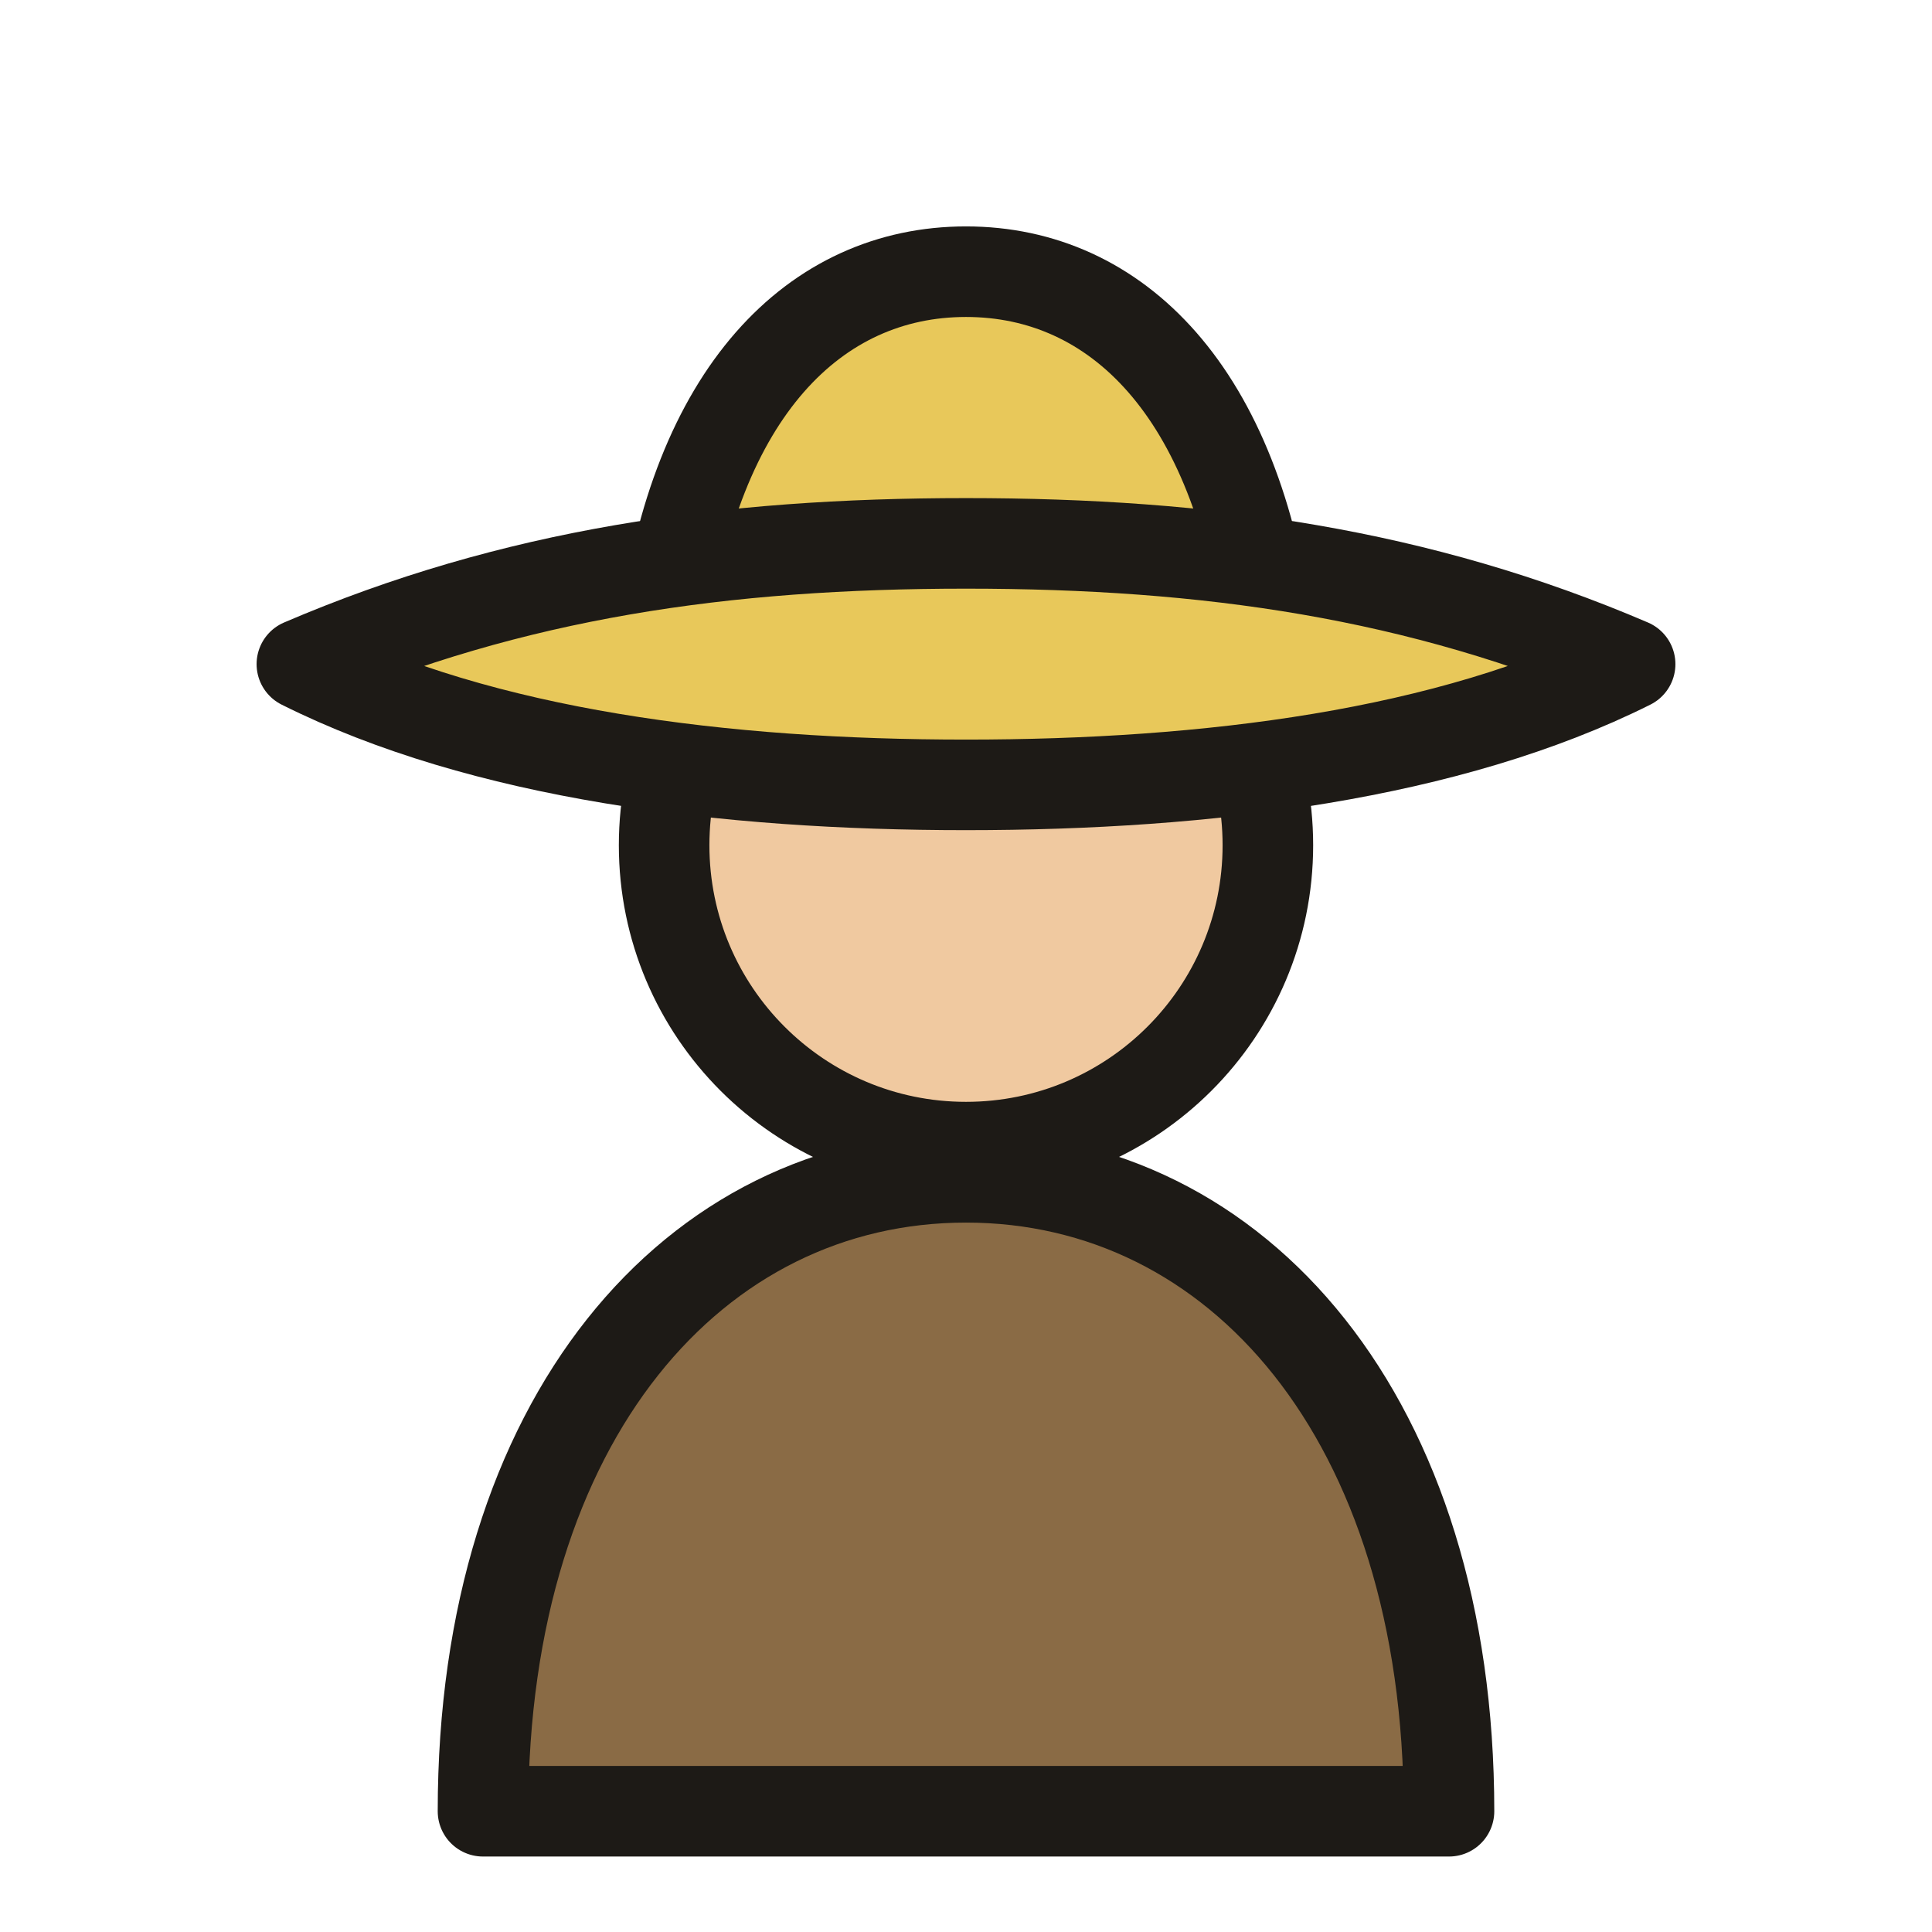
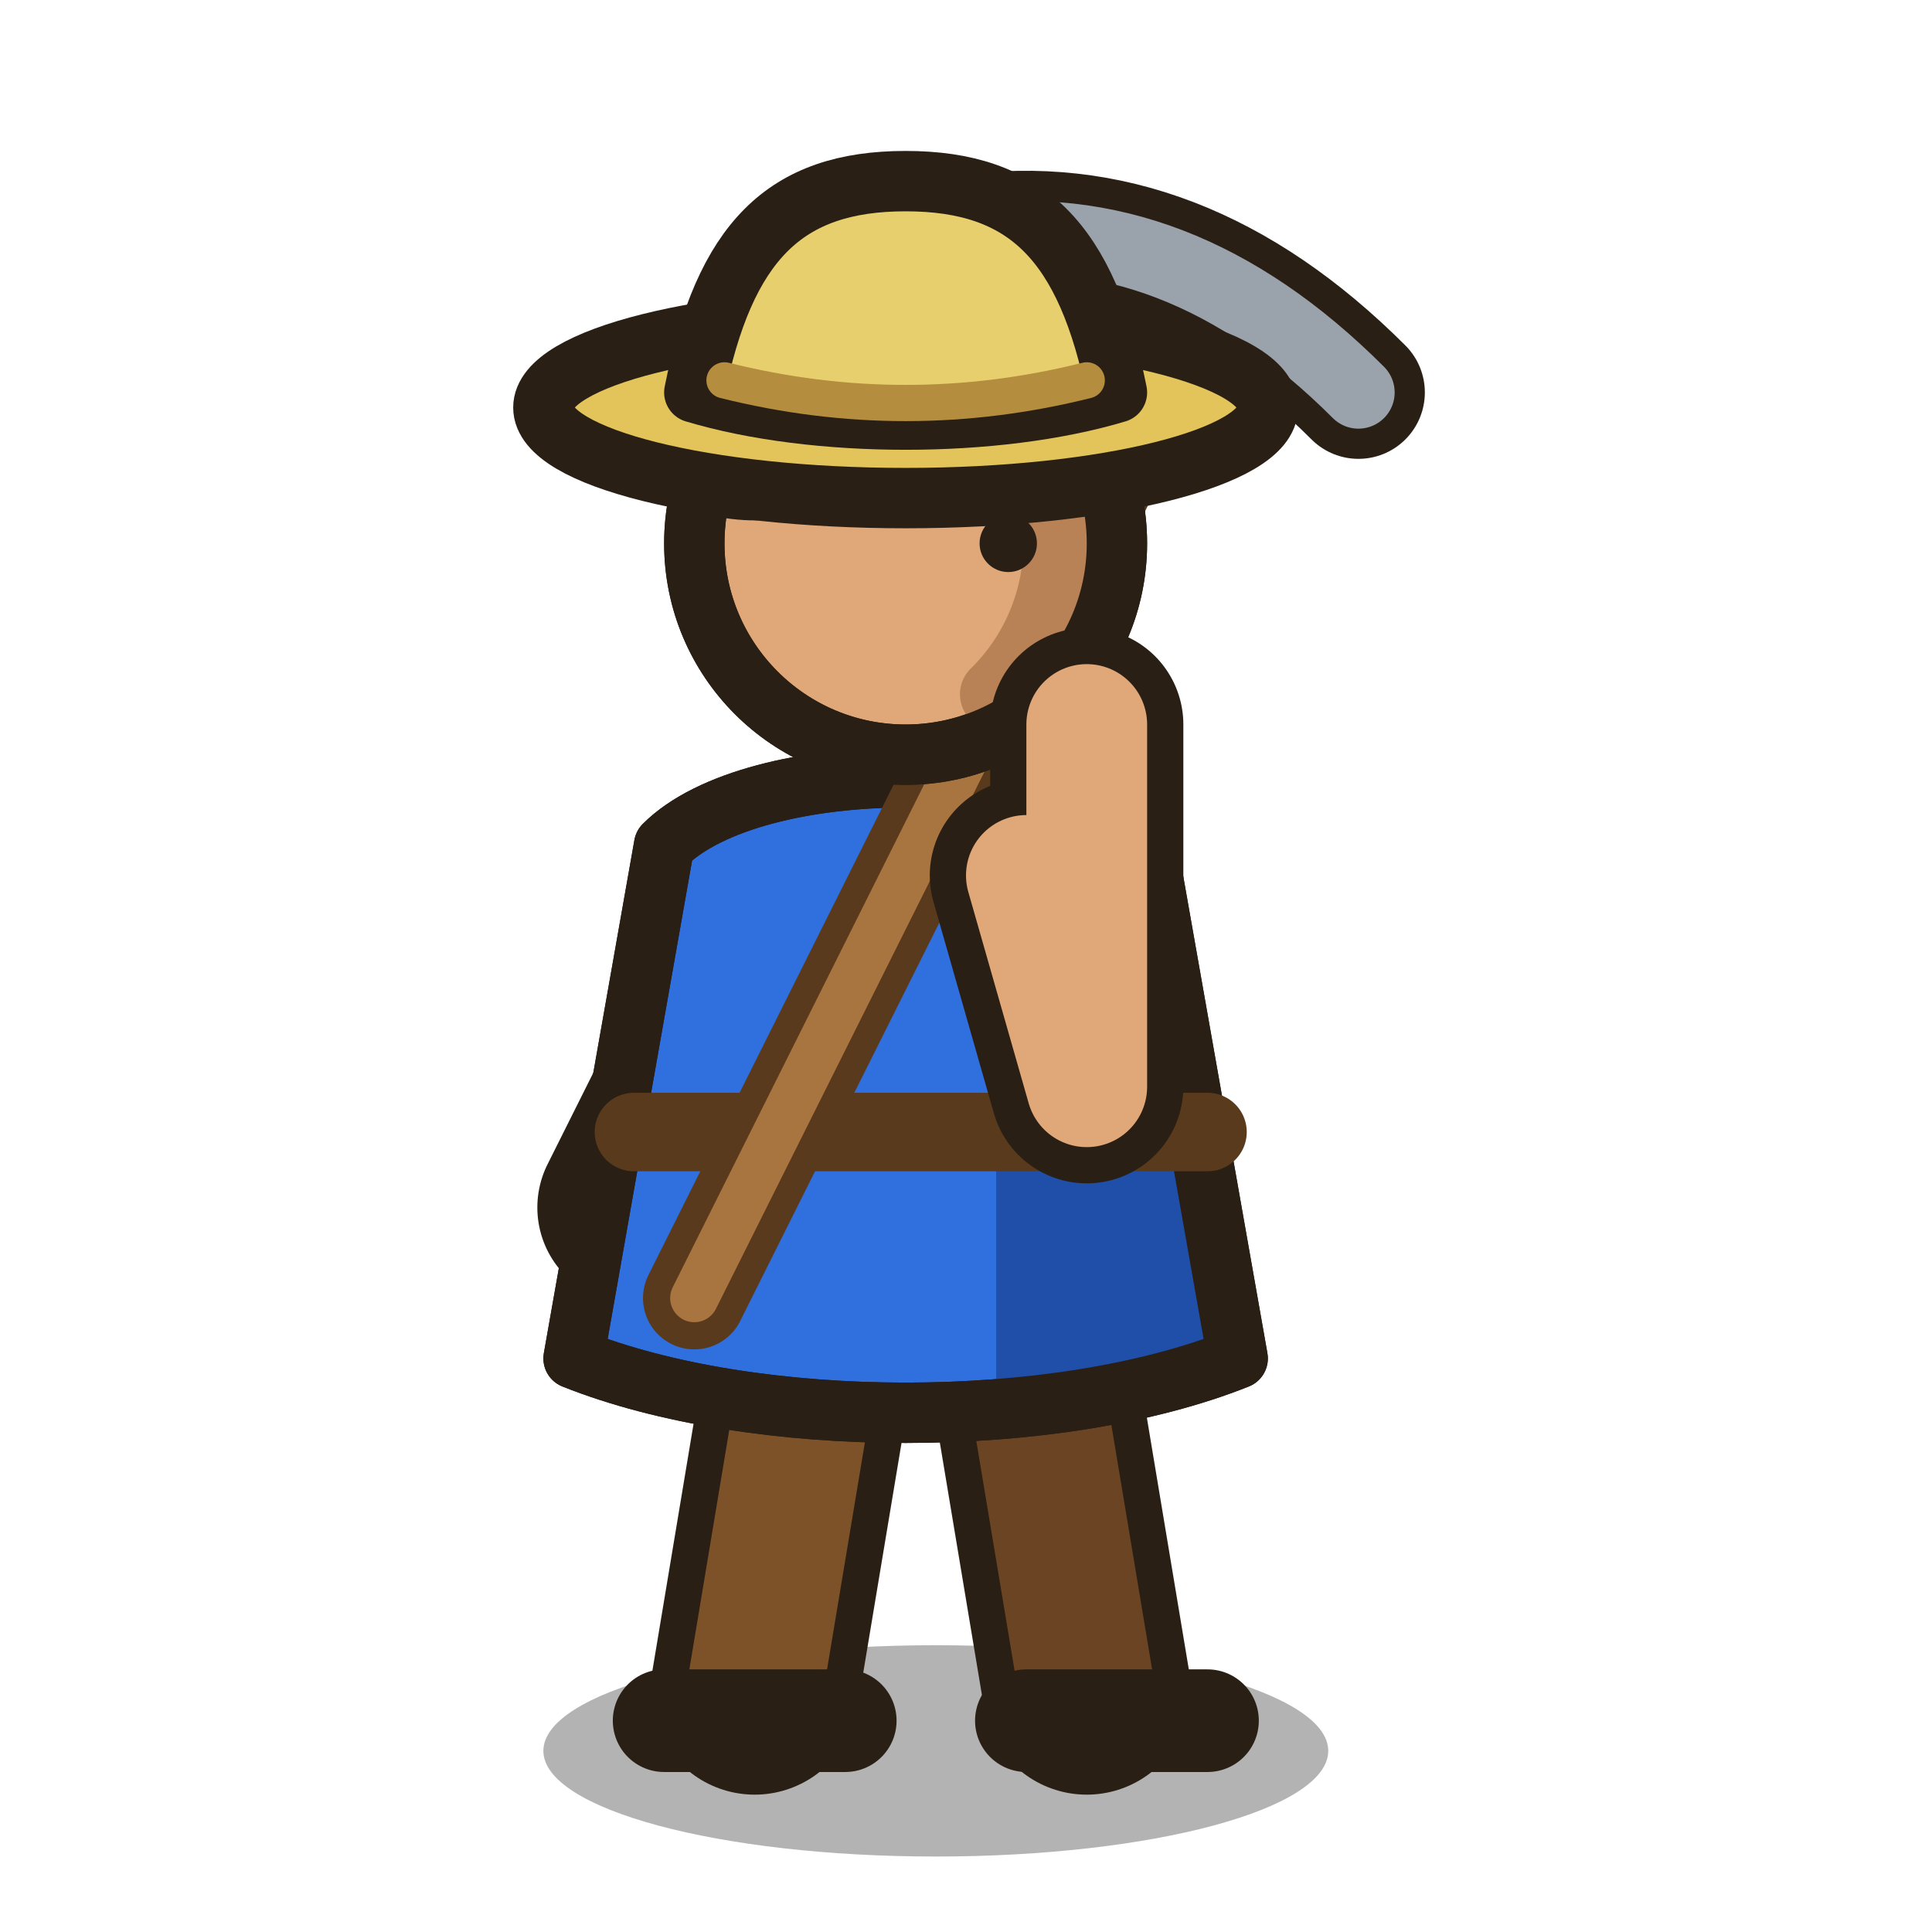
<svg xmlns="http://www.w3.org/2000/svg" width="64" height="64" viewBox="0 0 64 64">
-   <g stroke="#1d1a16" stroke-width="3" stroke-linejoin="round" stroke-linecap="round">
-     <path d="M16 60c0-13 7-21 16-21s16 8 16 21z" fill="#8a6b45" />
-     <circle cx="32" cy="28" r="10" fill="#f0c9a0" />
-     <path d="M22 21c1-8 5-12 10-12s9 4 10 12z" fill="#e8c85a" />
-     <path d="M10 22c7-3 14-4 22-4s15 1 22 4c-6 3-14 4-22 4s-16-1-22-4z" fill="#e8c85a" />
+   <g stroke="#2a1f14" stroke-width="2" stroke-linejoin="round" stroke-linecap="round">
+     <ellipse cx="31" cy="58" rx="13" ry="3.5" fill="#000" opacity=".3" stroke="none" />
+     <path d="M26 30l-5 10" fill="none" stroke="#2a1f14" stroke-width="6.4" />
+     <path d="M26 30l-5 10" fill="none" stroke="#e0a878" stroke-width="4" />
+     <path d="M27 44l-2 12" fill="none" stroke="#2a1f14" stroke-width="6.9" />
+     <path d="M27 44l-2 12" fill="none" stroke="#7d5229" stroke-width="4.5" />
+     <path d="M34 44l2 12" fill="none" stroke="#2a1f14" stroke-width="6.9" />
+     <path d="M34 44l2 12" fill="none" stroke="#6b4423" stroke-width="4.5" />
+     <path d="M22 57h6M34 57h6" stroke="#2a1f14" stroke-width="3.4" />
+     <path d="M22 28c3-3 13-3 16 0l3 17c-6 2.4-16 2.4-22 0z" fill="#2f6fde" />
+     <path d="M33 26.4c2 .3 3.8.8 5 1.6l3 17c-2 .8-5 1.3-8 1.5z" fill="#1f4fa8" stroke="none" />
+     <path d="M22 28c3-3 13-3 16 0l3 17c-6 2.4-16 2.4-22 0z" fill="none" />
+     <path d="M21 37.5h19" stroke="#5a3a1c" stroke-width="2.6" />
+     <path d="M23 43l17-34" stroke="#5a3a1c" stroke-width="3.4" />
+     <path d="M23 43l17-34" stroke="#a8743f" stroke-width="1.6" />
+     <path d="M32 8q7-1 13 5" fill="none" stroke="#2a1f14" stroke-width="4.4" />
+     <path d="M32 8q7-1 13 5" fill="none" stroke="#9aa2ac" stroke-width="2.4" />
+     <circle cx="30" cy="18" r="7" fill="#e0a878" />
+     <path d="M33 13a7 7 0 0 1 0 10" fill="none" stroke="#b98256" stroke-width="2.4" />
+     <circle cx="30" cy="18" r="7" fill="none" />
+     <path d="M23.4 16c1-6 9-8 13-3-3-.5-6 0-8 2-1 1-3 1.6-5 1z" fill="#3a2614" />
+     <circle cx="33.4" cy="18" r=".95" fill="#2a1f14" stroke="none" />
+     <ellipse cx="30" cy="13.5" rx="12" ry="3" fill="#e2c45a" />
+     <path d="M23 13c1-5 3-7 7-7s6 2 7 7c-4 1.2-10 1.2-14 0z" fill="#e8cf6e" />
+     <path d="M24 12.6c4 1 8 1 12 0" fill="none" stroke="#b48d3e" stroke-width="1.2" />
+     <path d="M34 29l2 7 0-12" fill="none" stroke="#2a1f14" stroke-width="6.4" />
+     <path d="M34 29l2 7 0-12" fill="none" stroke="#e0a878" stroke-width="4" />
  </g>
</svg>
